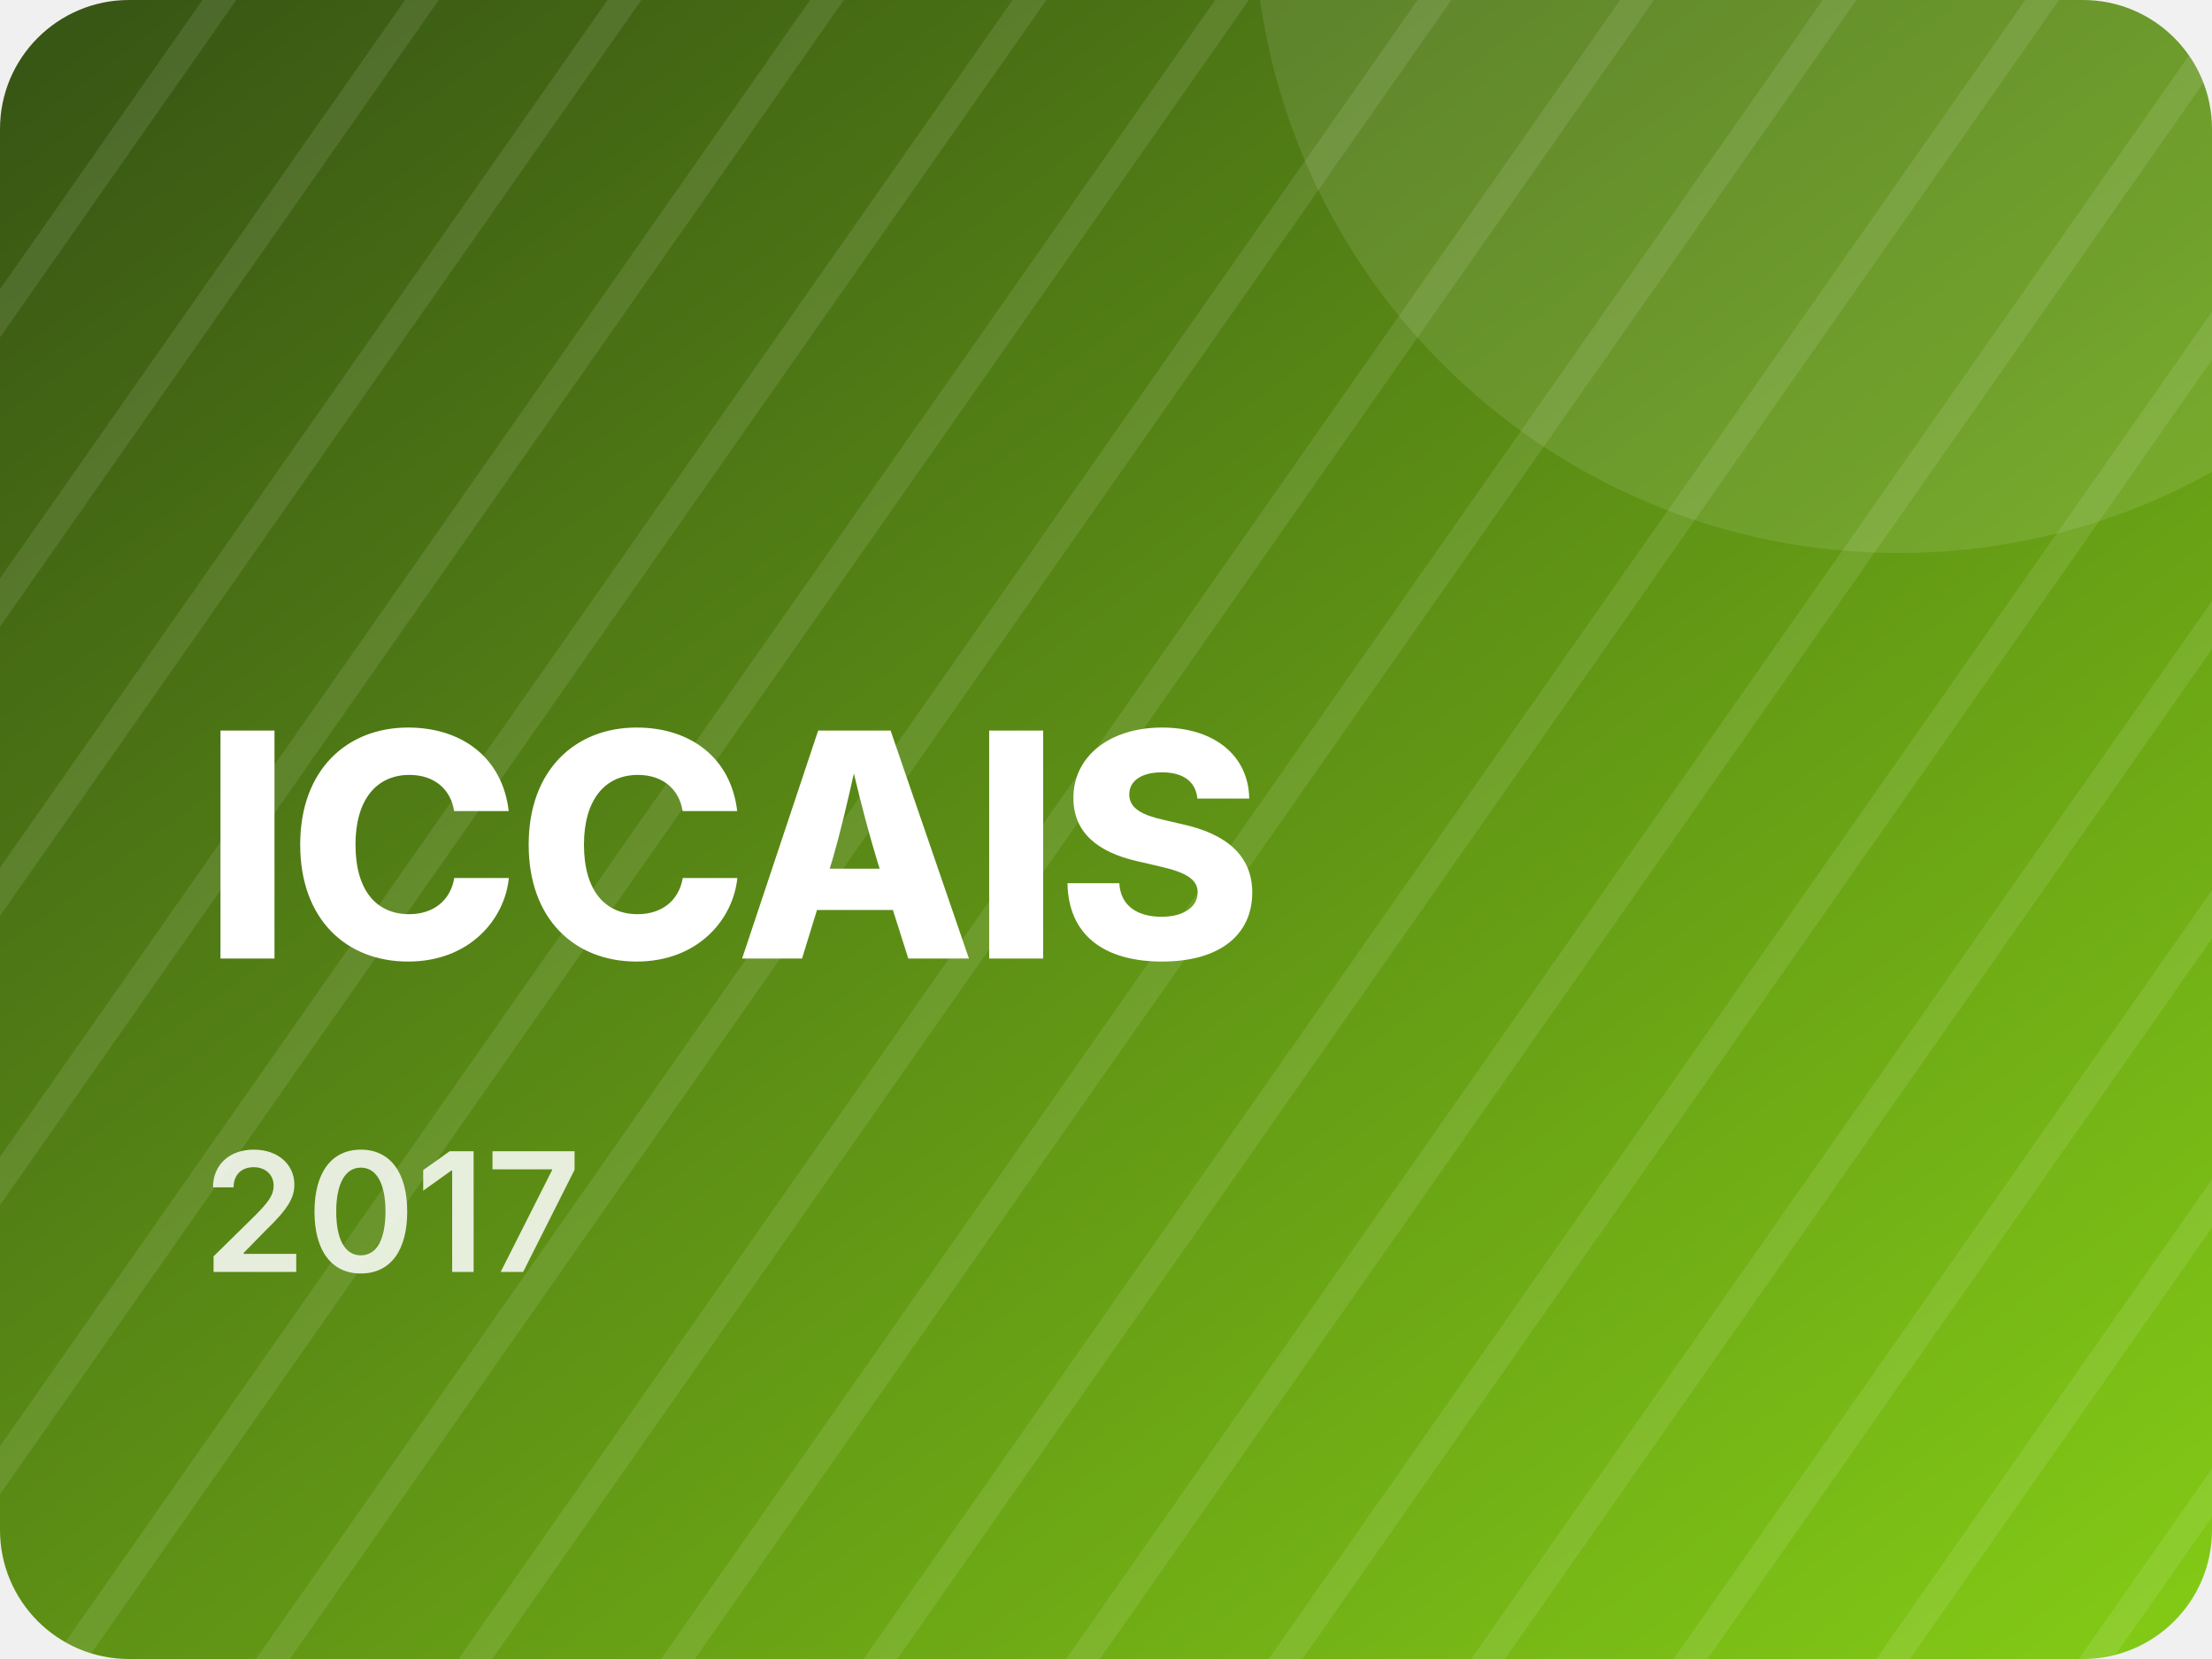
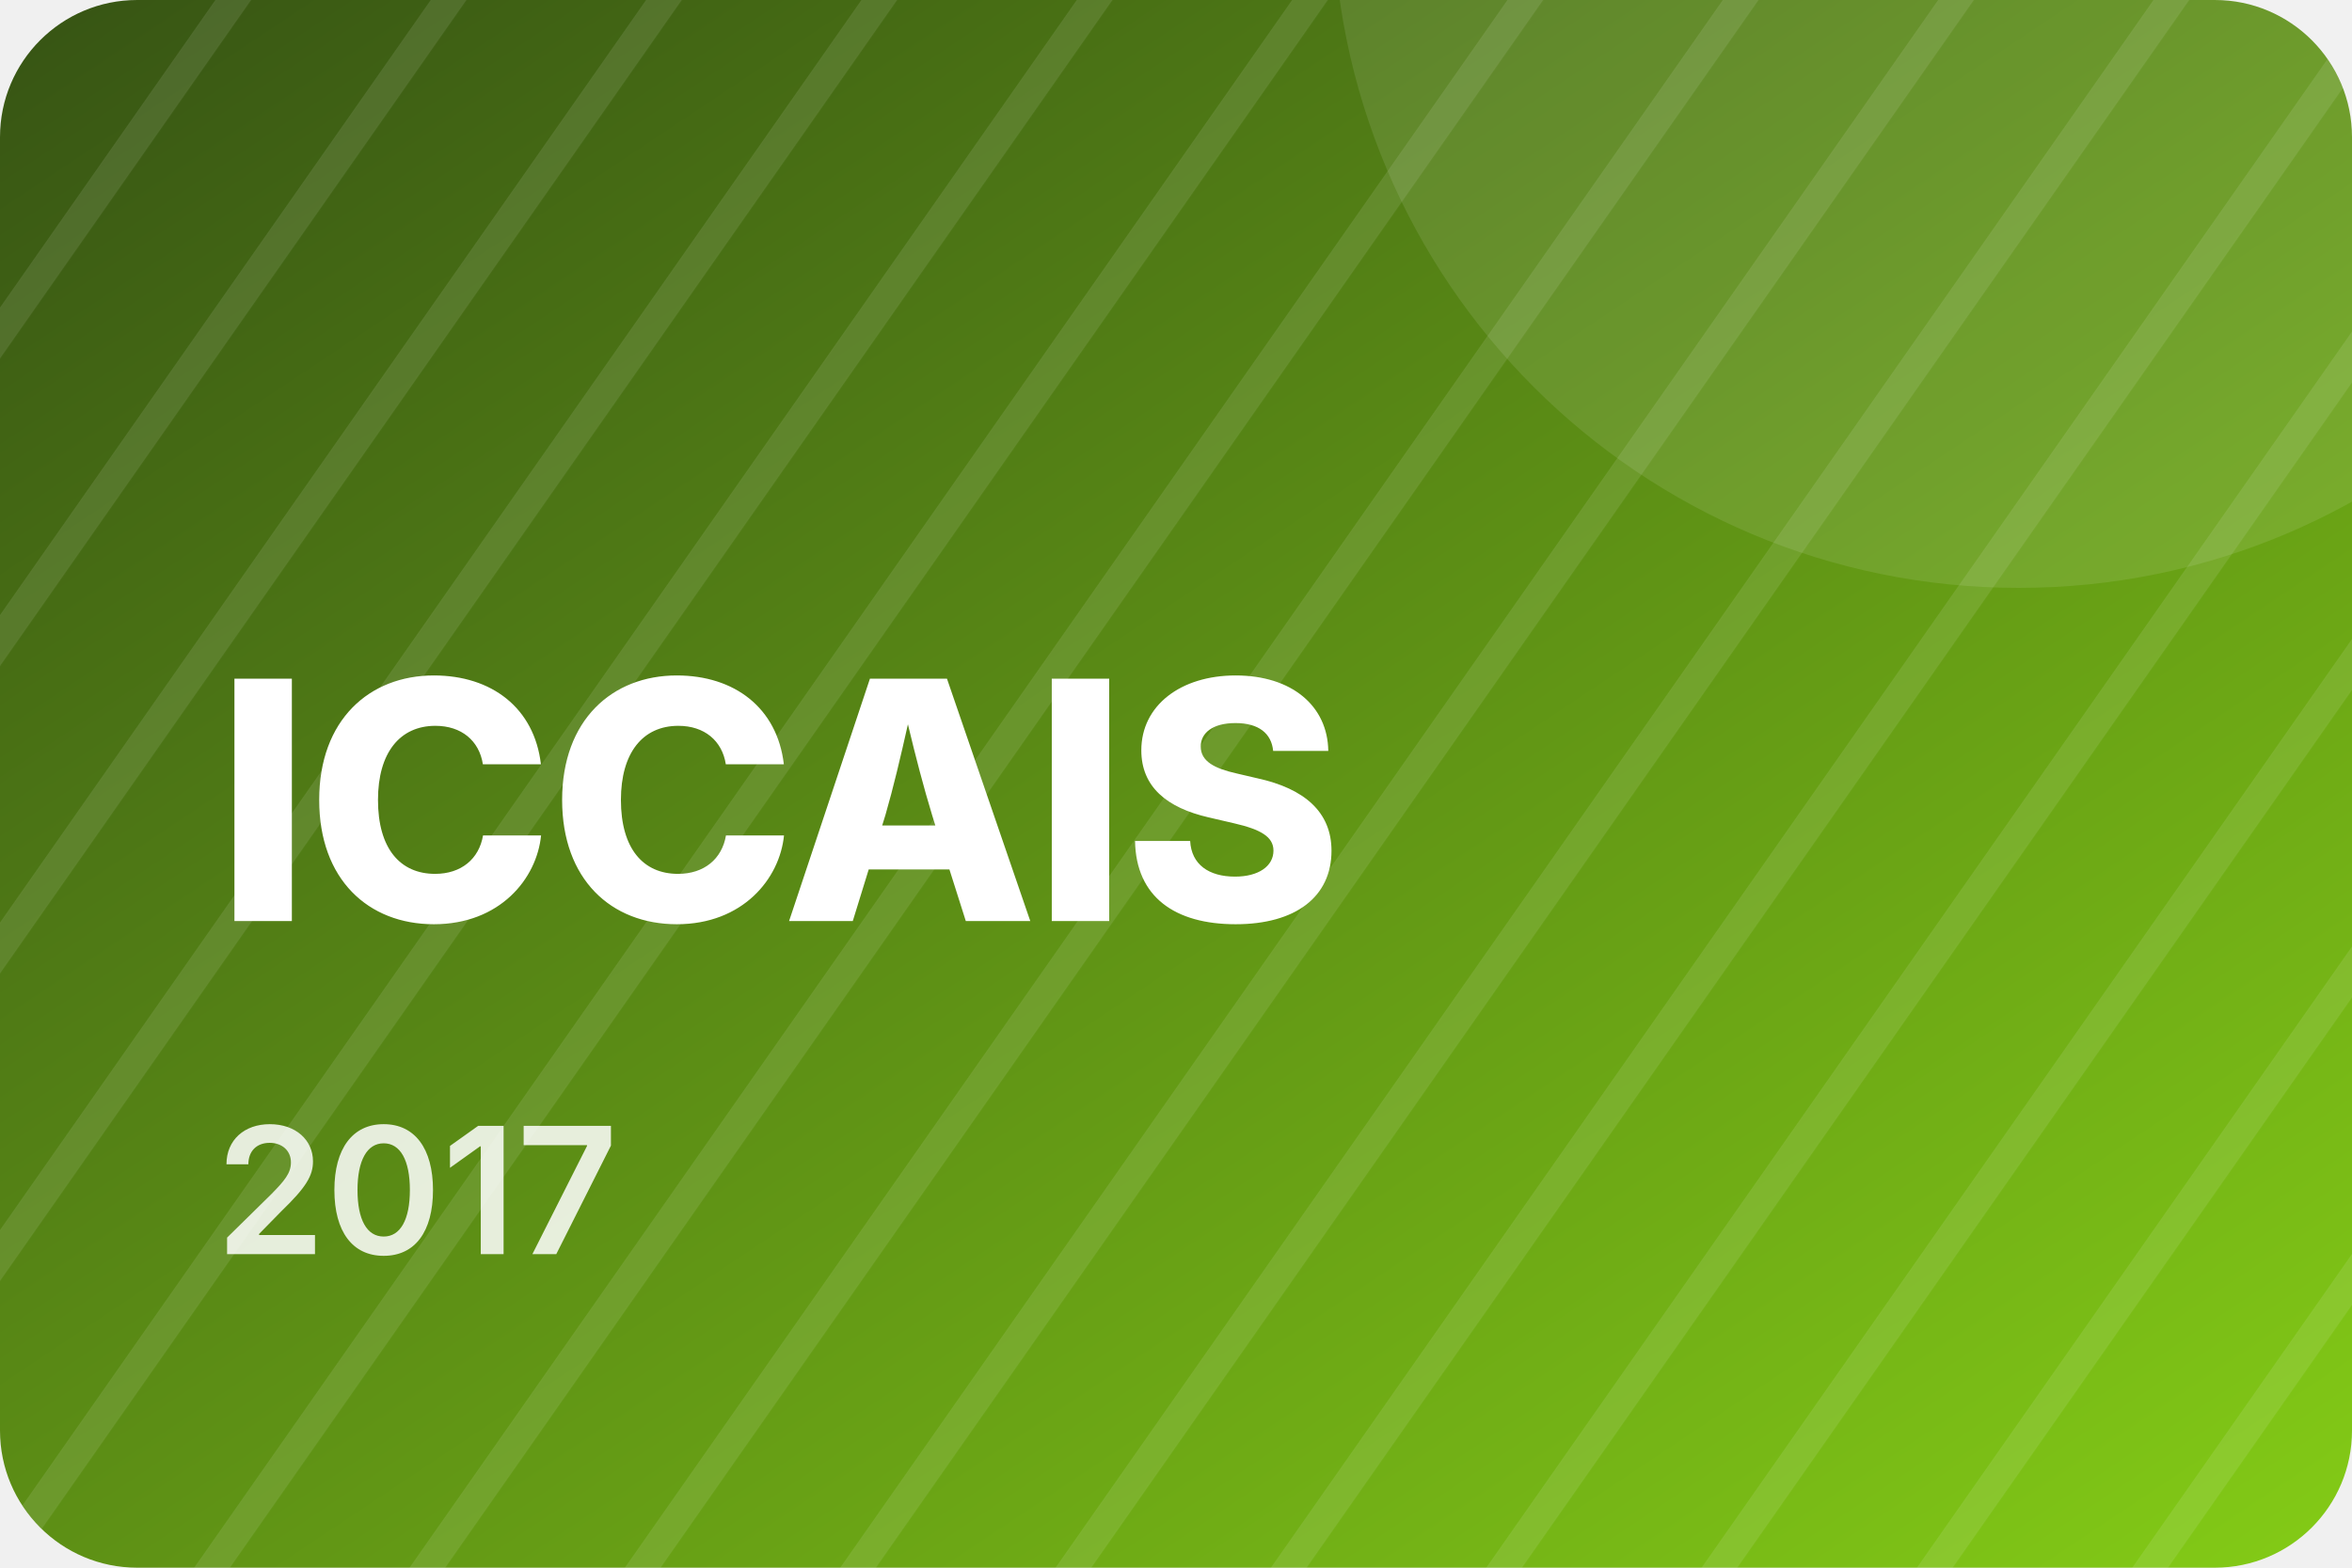
- <svg xmlns="http://www.w3.org/2000/svg" viewBox="0 0 240 180" width="240" height="180" role="img" aria-label="ICCAIS 2017">
+ <svg xmlns="http://www.w3.org/2000/svg" viewBox="0 0 240 160" width="240" height="160" role="img" aria-label="ICCAIS 2017">
  <defs>
    <linearGradient id="g-iccais" x1="0" y1="0" x2="1" y2="1">
      <stop offset="0" stop-color="#365314" />
      <stop offset="1" stop-color="#84cc16" />
    </linearGradient>
    <pattern id="p-iccais" width="18" height="18" patternUnits="userSpaceOnUse" patternTransform="rotate(35)">
      <rect width="18" height="18" fill="none" />
      <line x1="0" y1="0" x2="0" y2="18" stroke="#ffffff" stroke-opacity="0.10" stroke-width="6" />
    </pattern>
  </defs>
-   <rect width="240" height="180" rx="14" fill="url(#g-iccais)" />
-   <rect width="240" height="180" rx="14" fill="url(#p-iccais)" />
+   <rect width="240" height="160" rx="14" fill="url(#g-iccais)" />
+   <rect width="240" height="160" rx="14" fill="url(#p-iccais)" />
  <circle cx="206" cy="-10" r="70" fill="#ffffff" fill-opacity="0.10" />
-   <text x="22" y="104" font-family="Inter, 'Segoe UI', Helvetica, Arial, sans-serif" font-weight="800" font-size="34" fill="#ffffff" letter-spacing="-0.5">ICCAIS</text>
-   <text x="22" y="138" font-family="Inter, 'Segoe UI', Helvetica, Arial, sans-serif" font-weight="600" font-size="18" fill="#ffffff" fill-opacity="0.85">2017</text>
+   <text x="22" y="94" font-family="Inter, 'Segoe UI', Helvetica, Arial, sans-serif" font-weight="800" font-size="34" fill="#ffffff" letter-spacing="-0.5">ICCAIS</text>
+   <text x="22" y="128" font-family="Inter, 'Segoe UI', Helvetica, Arial, sans-serif" font-weight="600" font-size="18" fill="#ffffff" fill-opacity="0.85">2017</text>
</svg>
